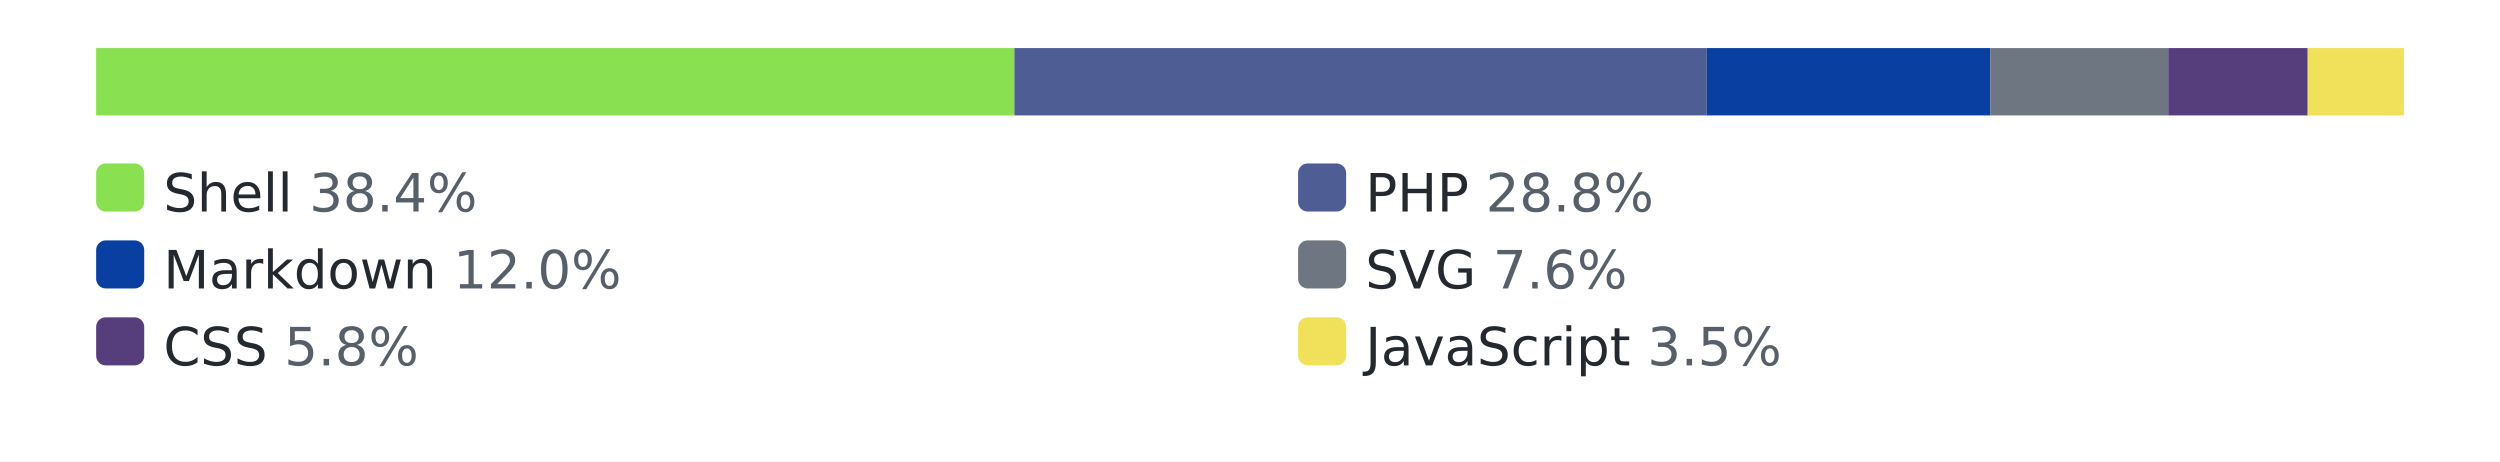
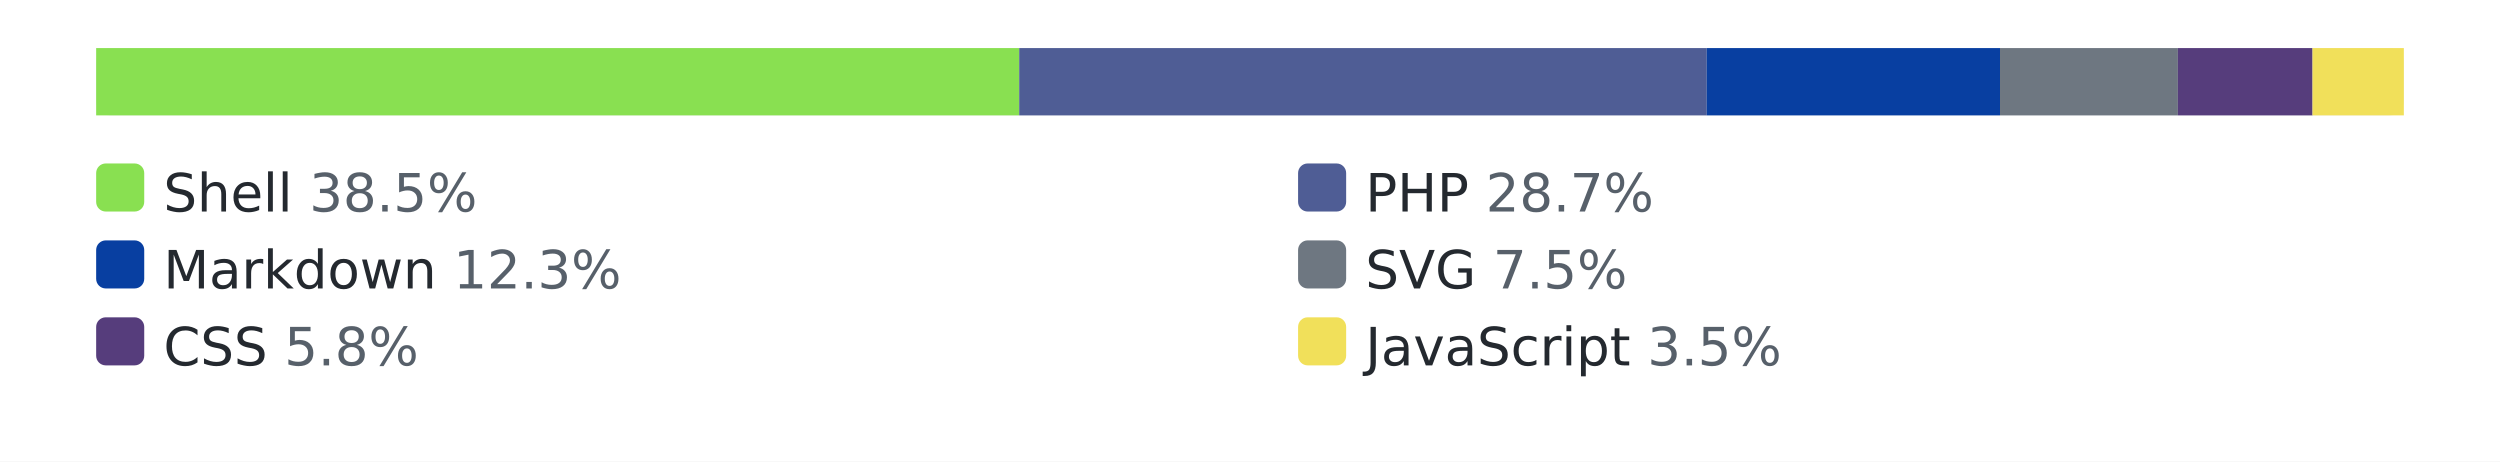
<svg xmlns="http://www.w3.org/2000/svg" width="520" height="96" role="img" aria-label="languages by lines of code">
  <style>.bg{fill:#ffffff}.track{fill:#eaecef}.lbl{fill:#24292f}.pct{fill:#57606a}@media (prefers-color-scheme: dark){.bg{fill:#0d1117}.track{fill:#30363d}.lbl{fill:#e6edf3}.pct{fill:#8b949e}}</style>
  <rect class="bg" width="520" height="96" />
  <rect class="track" x="20" y="10" width="480" height="14" rx="3" />
-   <rect x="20" y="10" width="191" height="14" fill="#89e051" />
-   <rect x="211" y="10" width="144" height="14" fill="#4F5D95" />
-   <rect x="355" y="10" width="59" height="14" fill="#083fa1" />
-   <rect x="414" y="10" width="37" height="14" fill="#6e7781" />
-   <rect x="451" y="10" width="29" height="14" fill="#563d7c" />
-   <rect x="480" y="10" width="20" height="14" fill="#f1e05a" />
+   <rect x="20" y="10" width="192" height="14" fill="#89e051" />
+   <rect x="212" y="10" width="143" height="14" fill="#4F5D95" />
+   <rect x="355" y="10" width="61" height="14" fill="#083fa1" />
+   <rect x="416" y="10" width="37" height="14" fill="#6e7781" />
+   <rect x="453" y="10" width="28" height="14" fill="#563d7c" />
+   <rect x="481" y="10" width="19" height="14" fill="#f1e05a" />
  <rect x="20" y="34" width="10" height="10" rx="2" fill="#89e051" />
-   <text x="34" y="44" font-family="Verdana,Geneva,DejaVu Sans,sans-serif" font-size="11" class="lbl">Shell <tspan class="pct">38.4%</tspan>
+   <text x="34" y="44" font-family="Verdana,Geneva,DejaVu Sans,sans-serif" font-size="11" class="lbl">Shell <tspan class="pct">38.5%</tspan>
  </text>
  <rect x="270" y="34" width="10" height="10" rx="2" fill="#4F5D95" />
-   <text x="284" y="44" font-family="Verdana,Geneva,DejaVu Sans,sans-serif" font-size="11" class="lbl">PHP <tspan class="pct">28.8%</tspan>
+   <text x="284" y="44" font-family="Verdana,Geneva,DejaVu Sans,sans-serif" font-size="11" class="lbl">PHP <tspan class="pct">28.7%</tspan>
  </text>
  <rect x="20" y="50" width="10" height="10" rx="2" fill="#083fa1" />
-   <text x="34" y="60" font-family="Verdana,Geneva,DejaVu Sans,sans-serif" font-size="11" class="lbl">Markdown <tspan class="pct">12.0%</tspan>
+   <text x="34" y="60" font-family="Verdana,Geneva,DejaVu Sans,sans-serif" font-size="11" class="lbl">Markdown <tspan class="pct">12.3%</tspan>
  </text>
  <rect x="270" y="50" width="10" height="10" rx="2" fill="#6e7781" />
-   <text x="284" y="60" font-family="Verdana,Geneva,DejaVu Sans,sans-serif" font-size="11" class="lbl">SVG <tspan class="pct">7.6%</tspan>
+   <text x="284" y="60" font-family="Verdana,Geneva,DejaVu Sans,sans-serif" font-size="11" class="lbl">SVG <tspan class="pct">7.5%</tspan>
  </text>
  <rect x="20" y="66" width="10" height="10" rx="2" fill="#563d7c" />
  <text x="34" y="76" font-family="Verdana,Geneva,DejaVu Sans,sans-serif" font-size="11" class="lbl">CSS <tspan class="pct">5.8%</tspan>
  </text>
  <rect x="270" y="66" width="10" height="10" rx="2" fill="#f1e05a" />
  <text x="284" y="76" font-family="Verdana,Geneva,DejaVu Sans,sans-serif" font-size="11" class="lbl">JavaScript <tspan class="pct">3.5%</tspan>
  </text>
</svg>
